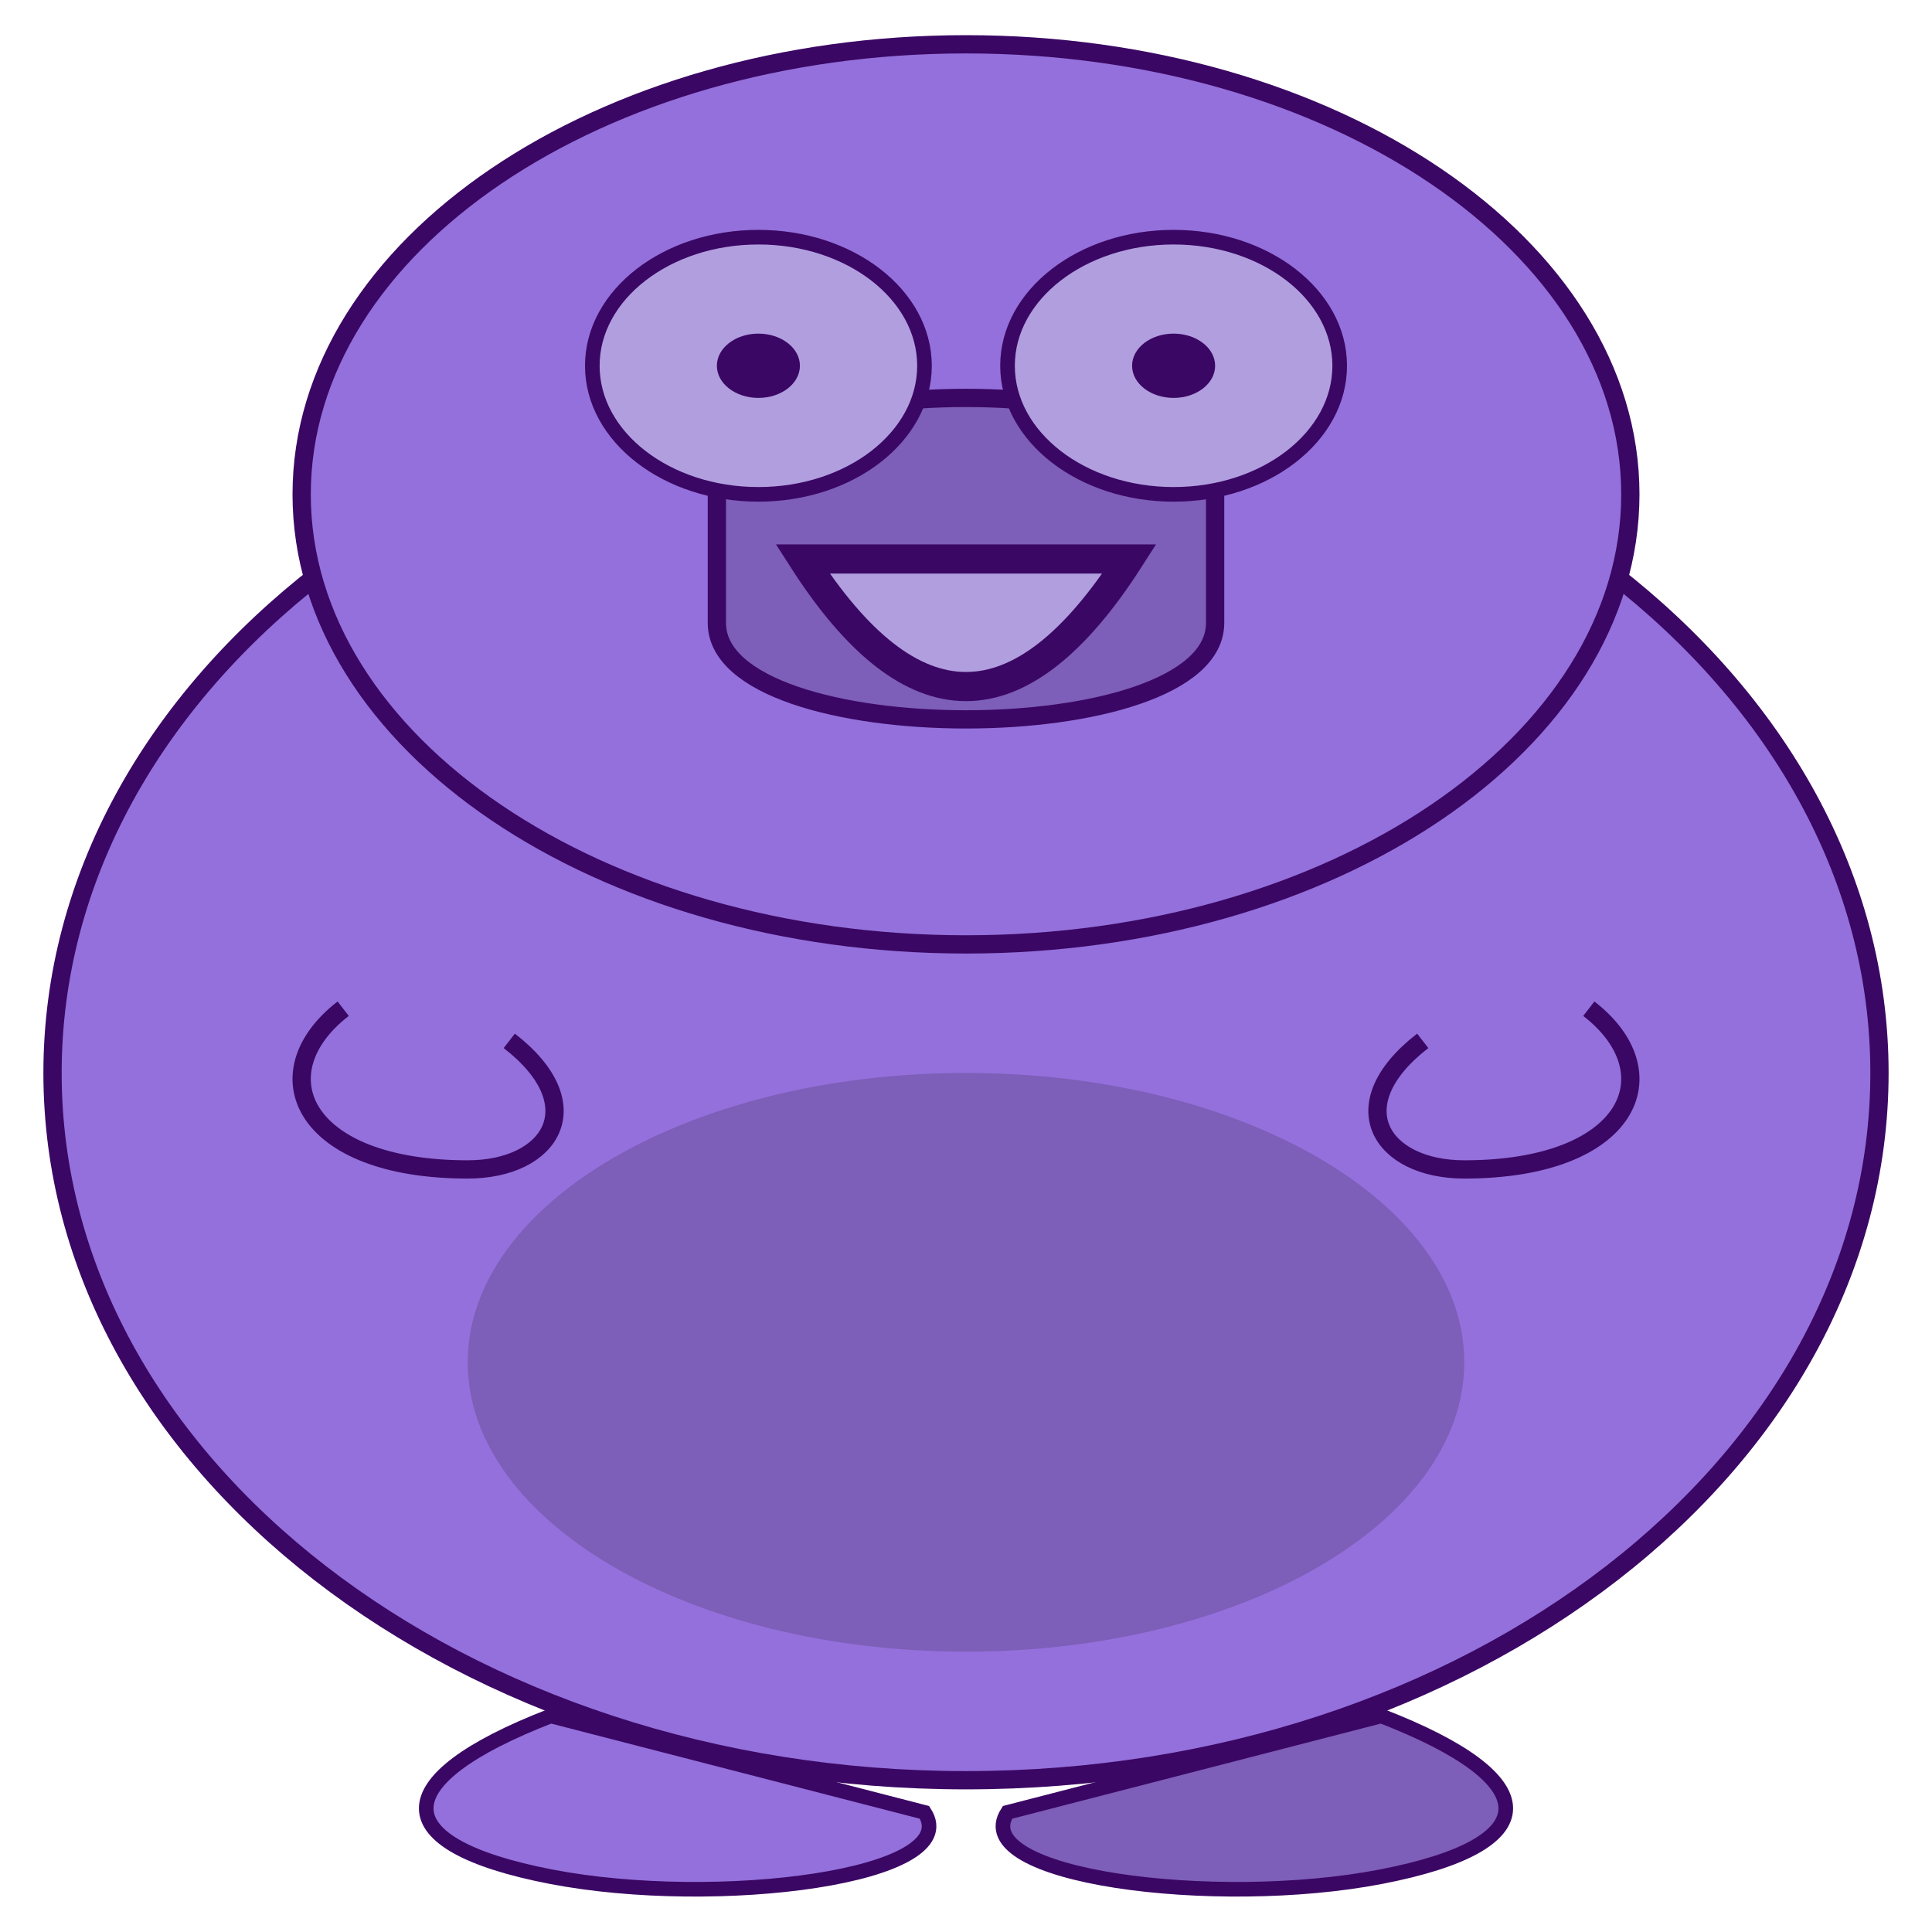
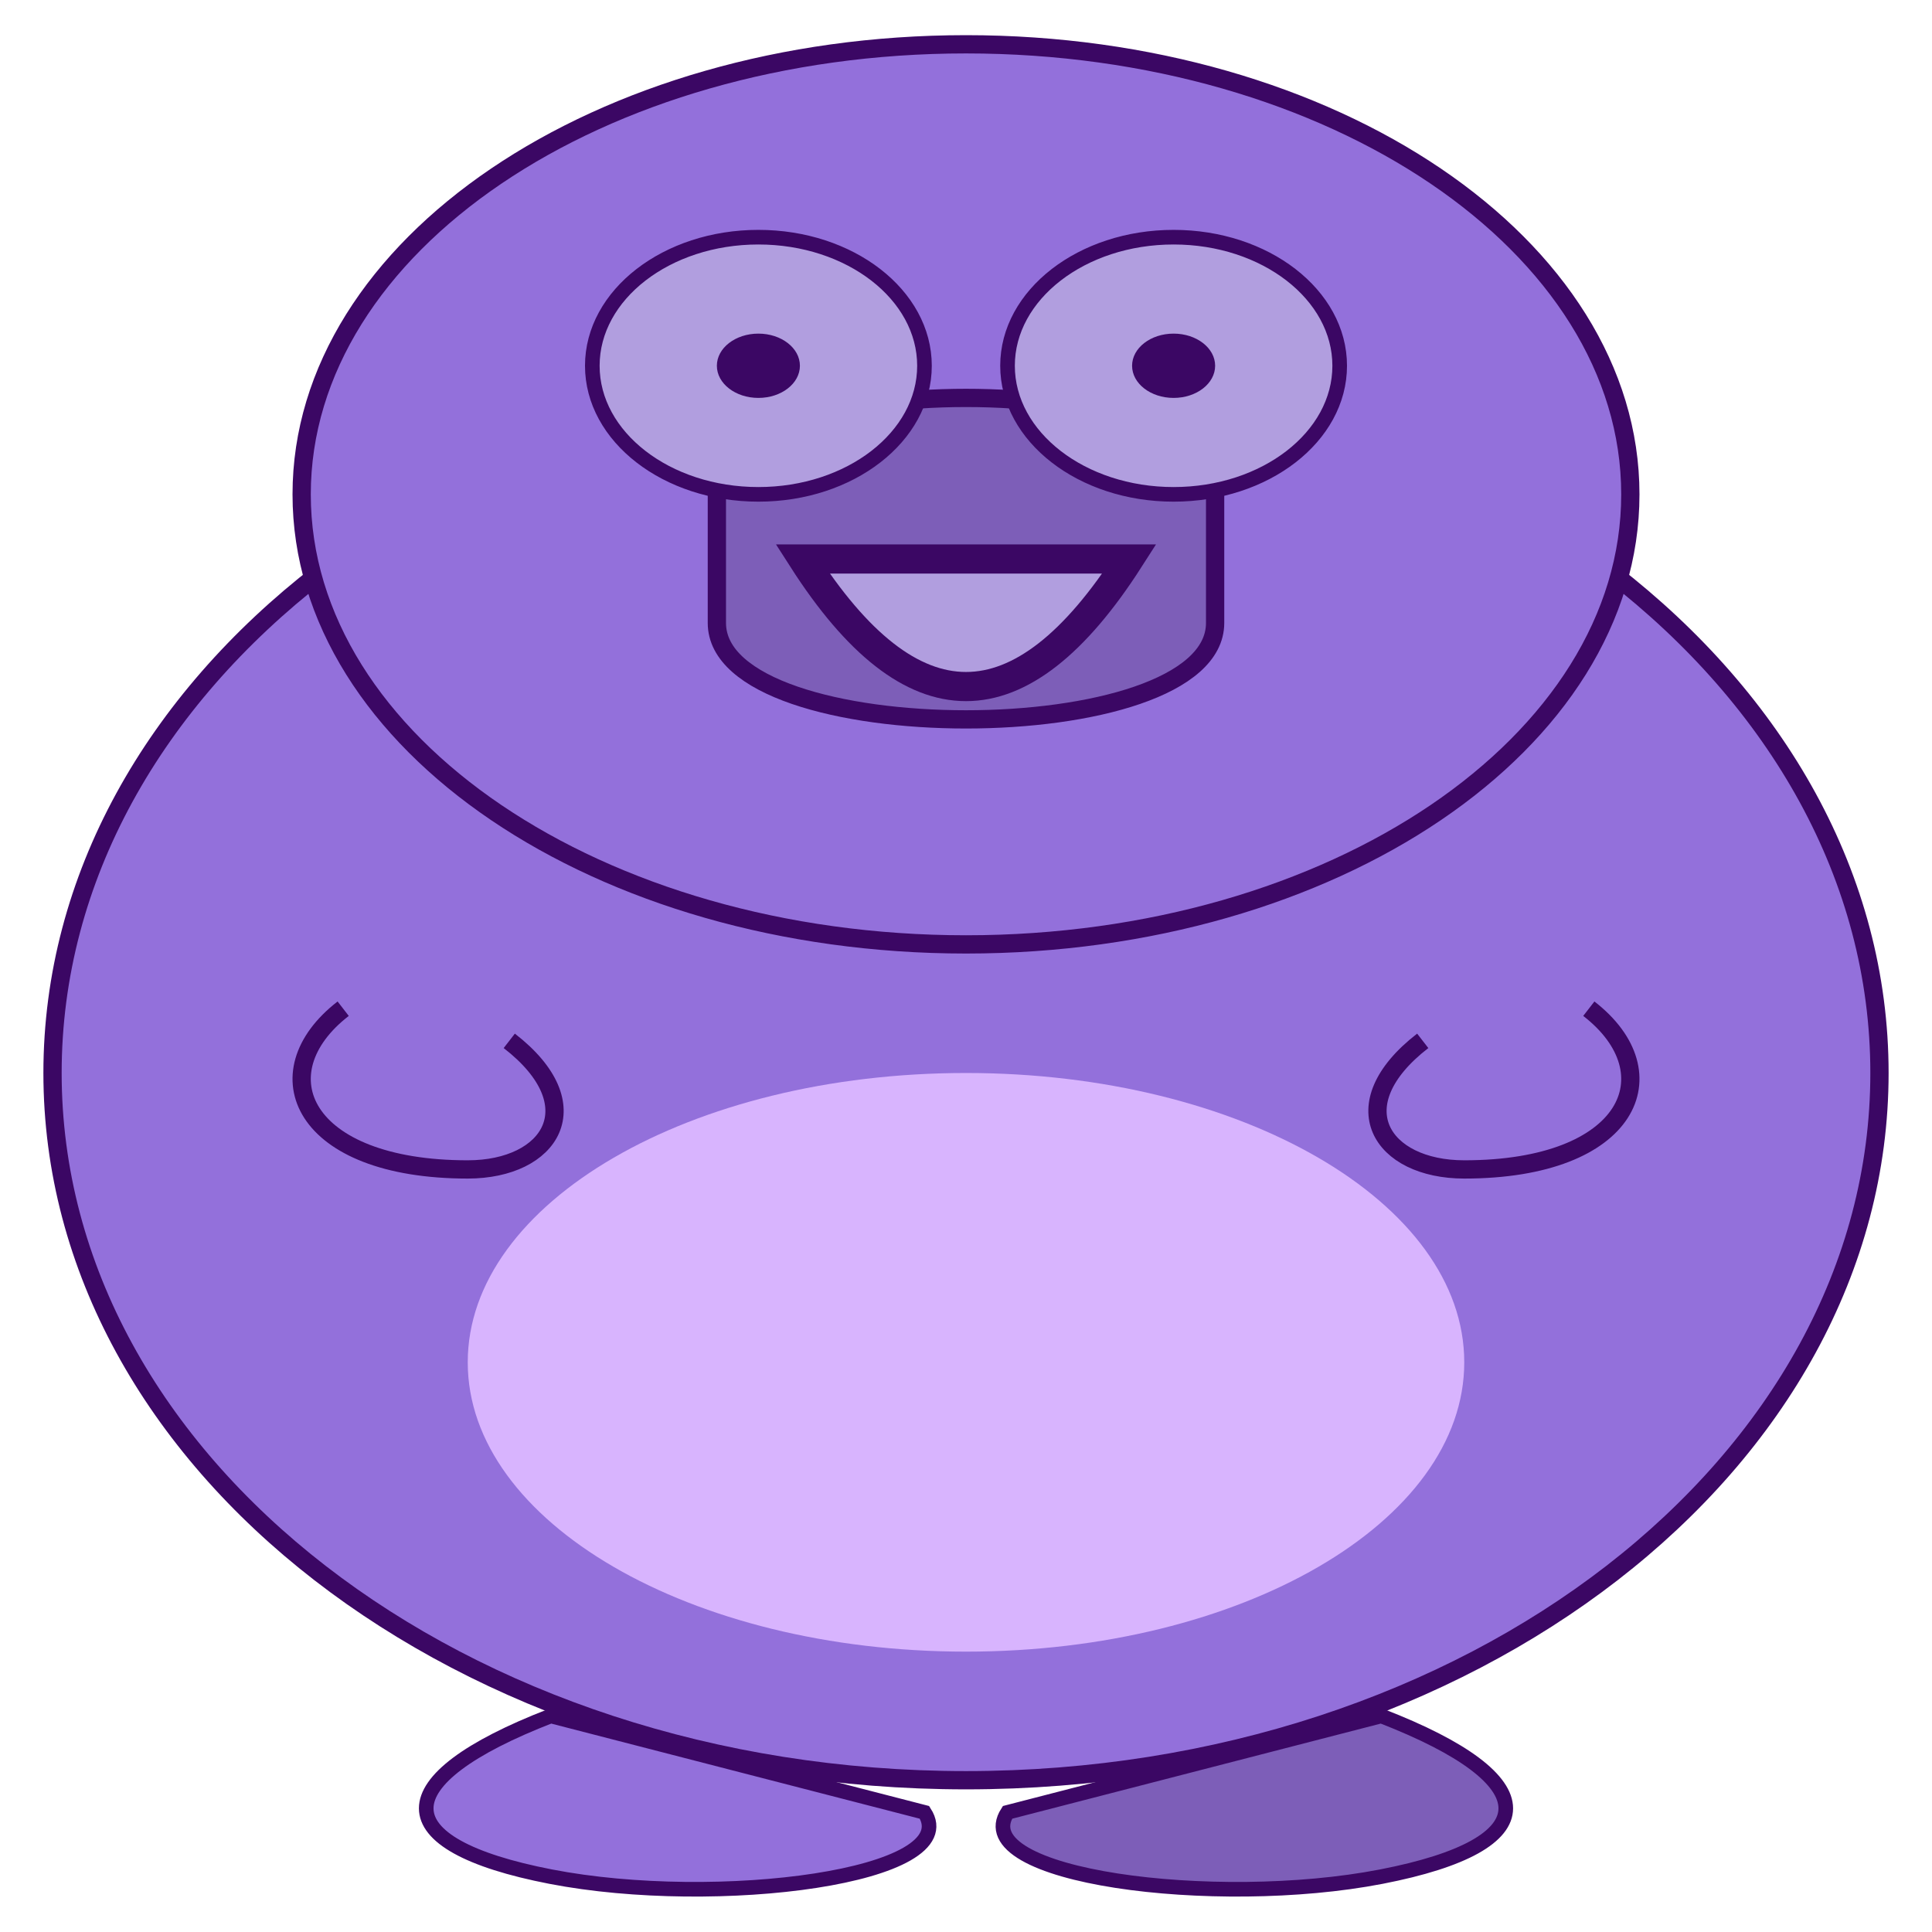
<svg xmlns="http://www.w3.org/2000/svg" viewBox="0 0 400 400" version="1.1" id="svg7">
  <defs id="defs7" />
  <ellipse cx="200" cy="222.152" fill="#9370db" stroke="#3b0764" stroke-width="3.782" id="ellipse1" rx="189.125" ry="146.424" />
  <path d="m 114.034,355.264 c -34.386,13.311 -34.386,26.623 0,33.278 34.386,6.656 85.966,0 77.369,-13.311 z" fill="#9370db" stroke="#3b0764" stroke-width="3.026" id="path1" />
  <path d="m 285.966,355.264 c 34.386,13.311 34.386,26.623 0,33.278 -34.386,6.656 -85.966,0 -77.369,-13.311 z" fill="#7d5eb8" stroke="#3b0764" stroke-width="3.026" id="path2" />
-   <ellipse cx="200" cy="282.052" rx="103.159" ry="59.901" fill="#7d5eb8" stroke="none" id="ellipse2" style="stroke-width:1.513" />
+   <ellipse cx="200" cy="282.052" rx="103.159" ry="59.901" fill="#d8b4fe" stroke="none" id="ellipse2" style="stroke-width:1.513" />
  <ellipse cx="200" cy="102.35" rx="137.545" ry="93.179" fill="#9370db" stroke="#3b0764" stroke-width="3.782" id="ellipse3" />
  <path d="m 148.42,128.973 c 0,26.623 103.159,26.623 103.159,0 v -26.623 c 0,-26.623 -103.159,-26.623 -103.159,0 z" fill="#7d5eb8" stroke="#3b0764" stroke-width="3.782" id="path3" />
  <path d="m 166.182,115.733 q 33.818,52.823 67.636,0 z" fill="#3b0764" stroke="#3b0764" stroke-width="6.039" id="path4" style="fill:#b19edf;fill-opacity:1" />
  <ellipse cx="157.017" cy="75.728" fill="#b19edf" stroke="#3b0764" stroke-width="3.026" id="ellipse4" rx="34.386" ry="26.623" />
  <ellipse cx="242.983" cy="75.728" fill="#b19edf" stroke="#3b0764" stroke-width="3.026" id="ellipse5" rx="34.386" ry="26.623" />
  <ellipse cx="157.017" cy="75.728" fill="#3b0764" id="circle5" rx="8.597" ry="6.656" style="stroke-width:1.513" />
  <ellipse cx="242.983" cy="75.728" fill="#3b0764" id="circle6" rx="8.597" ry="6.656" style="stroke-width:1.513" />
  <path d="m 71.051,208.84 c -17.193,13.311 -8.597,33.278 25.79,33.278 17.193,0 25.79,-13.311 8.597,-26.623" fill="#9370db" stroke="#3b0764" stroke-width="3.782" id="path6" />
  <path d="m 328.949,208.84 c 17.193,13.311 8.597,33.278 -25.79,33.278 -17.193,0 -25.79,-13.311 -8.597,-26.623" fill="#9370db" stroke="#3b0764" stroke-width="3.782" id="path7" />
</svg>
